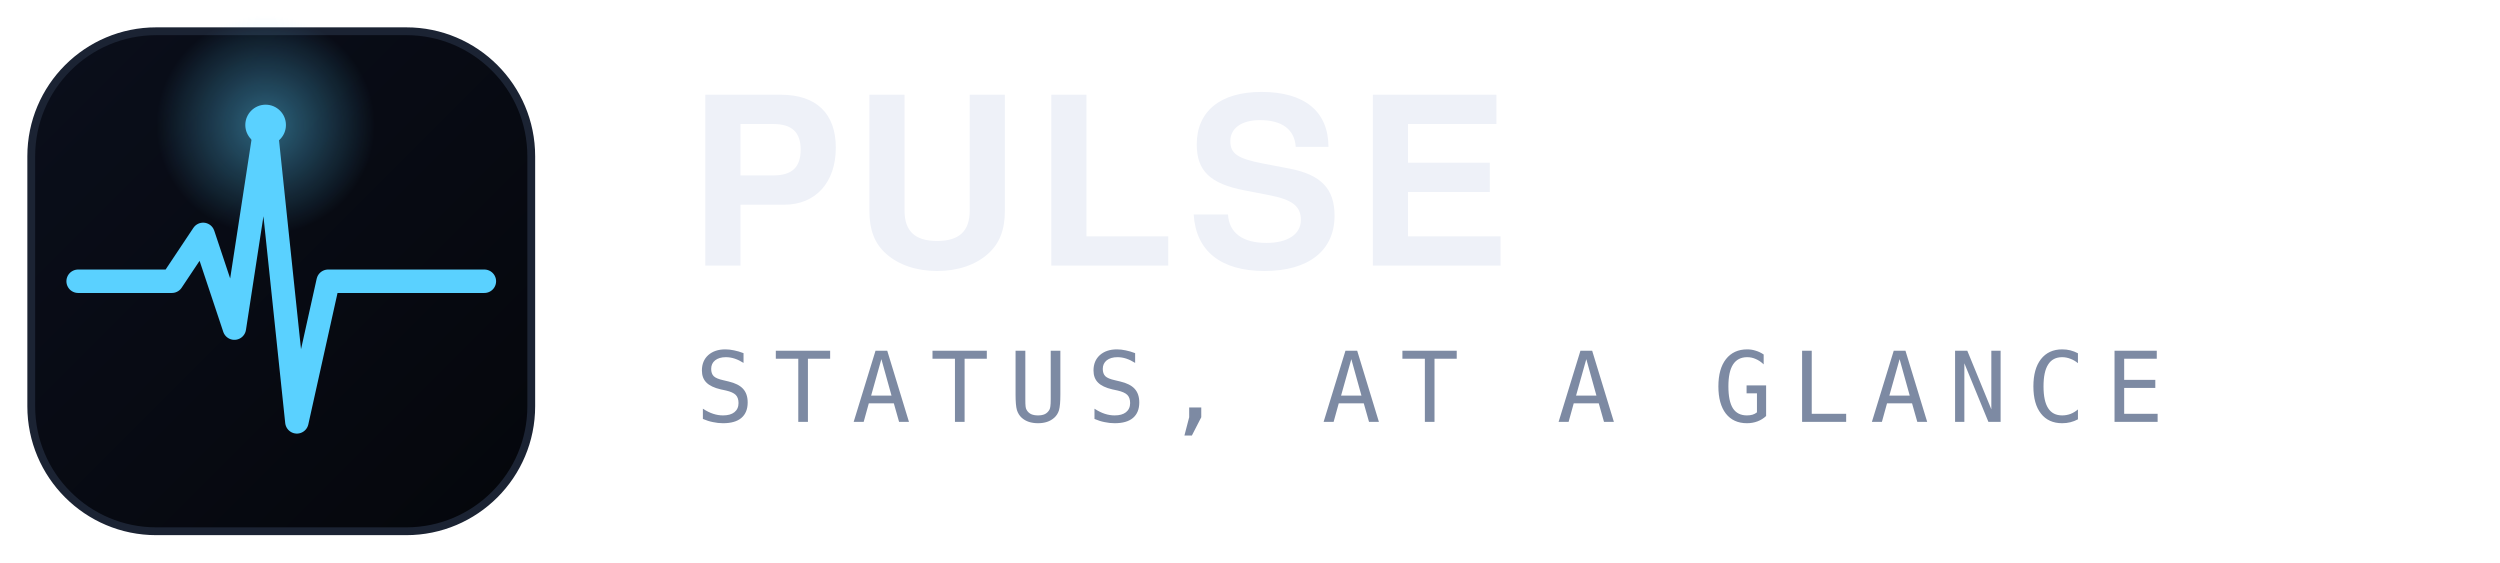
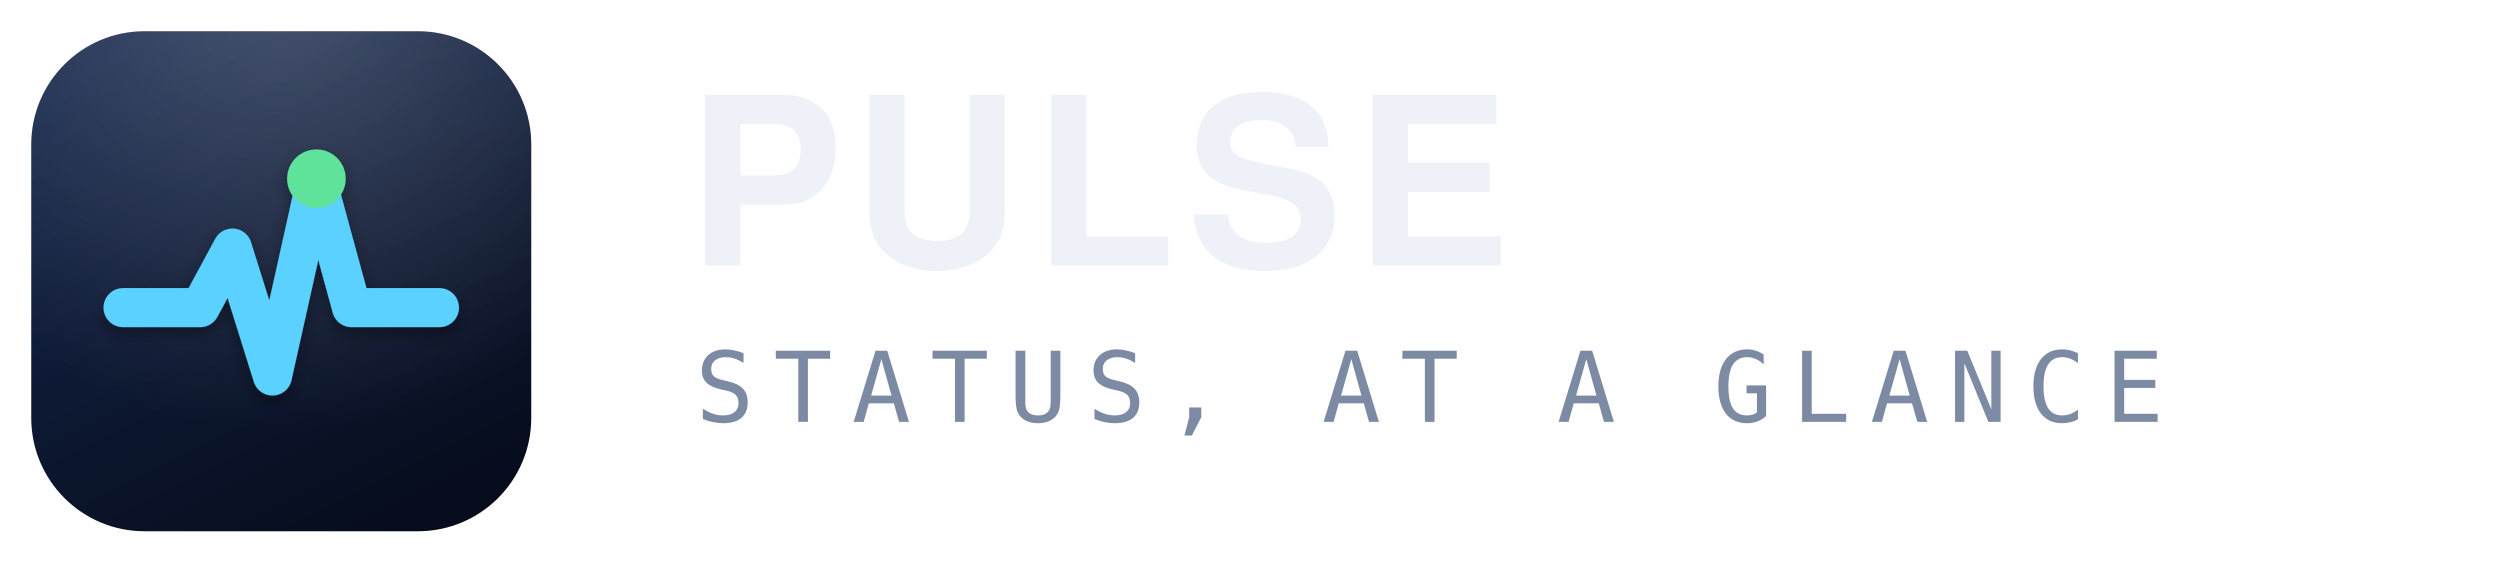
<svg xmlns="http://www.w3.org/2000/svg" width="320" height="72" viewBox="0 0 320 72">
-   <defs>
-     <linearGradient id="bg" x1="4" y1="4" x2="60" y2="60" gradientUnits="userSpaceOnUse">
-       <stop offset="0" stop-color="#0a0e1a" />
-       <stop offset="1" stop-color="#05070c" />
-     </linearGradient>
-     <radialGradient id="glow" cx="30" cy="12" r="14" gradientUnits="userSpaceOnUse">
-       <stop offset="0" stop-color="#5ad1ff" stop-opacity="0.45" />
-       <stop offset="1" stop-color="#5ad1ff" stop-opacity="0" />
-     </radialGradient>
-   </defs>
-   <g transform="translate(4,4)">
-     <rect width="64" height="64" rx="16" fill="url(#bg)" stroke="#1b2333" stroke-width="1" />
-     <circle cx="30" cy="12" r="14" fill="url(#glow)" />
-     <path d="M 6 32 L 18 32 L 22 26 L 26 38 L 30 12 L 34 50 L 38 32 L 58 32" fill="none" stroke="#5ad1ff" stroke-width="3" stroke-linecap="round" stroke-linejoin="round" />
-     <circle cx="30" cy="12" r="2.6" fill="#5ad1ff" />
-   </g>
+   <svg x="4" y="4" width="64" height="64" viewBox="0 0 1024 1024">
+     <defs>
+       <linearGradient id="gApulse" x1="0.25" y1="0" x2="0.75" y2="1">
+         <stop offset="0" stop-color="#14254a" />
+         <stop offset="1" stop-color="#060c1c" />
+       </linearGradient>
+       <radialGradient id="sApulse" cx="0.5" cy="-0.1" r="0.9">
+         <stop offset="0" stop-color="#fff" stop-opacity="0.22" />
+         <stop offset="1" stop-color="#fff" stop-opacity="0" />
+       </radialGradient>
+       <filter id="dApulse" x="-20%" y="-20%" width="140%" height="140%">
+         <feGaussianBlur in="SourceAlpha" stdDeviation="16" result="b" />
+         <feOffset in="b" dy="14" result="o" />
+         <feFlood flood-color="#000000" flood-opacity="0.38" result="c" />
+         <feComposite in="c" in2="o" operator="in" result="s" />
+         <feMerge>
+           <feMergeNode in="s" />
+           <feMergeNode in="SourceGraphic" />
+         </feMerge>
+       </filter>
+       <clipPath id="cApulse">
+         <rect width="1024" height="1024" rx="232" />
+       </clipPath>
+     </defs>
+     <g clip-path="url(#cApulse)">
+       <rect width="1024" height="1024" fill="url(#gApulse)" />
+       <rect width="1024" height="1024" fill="url(#sApulse)" />
+       <g filter="url(#dApulse)">
+         <g transform="translate(512 512) scale(1) translate(-512 -512)">
+           <path d="M188 566 H346 L412 444 L494 706 L584 302 L656 566 H836" fill="none" stroke="#5ad1ff" stroke-width="80" stroke-linecap="round" stroke-linejoin="round" />
+           <circle cx="584" cy="302" r="60" fill="#5ee39a" />
+         </g>
+       </g>
+     </g>
+   </svg>
  <text x="88" y="34" font-family="'Space Grotesk', 'Segoe UI', Helvetica, Arial, sans-serif" font-size="30" font-weight="700" letter-spacing="1.5" fill="#eef1f8">PULSE</text>
  <text x="89" y="54" font-family="'JetBrains Mono', 'SFMono-Regular', Consolas, monospace" font-size="12.5" letter-spacing="2.5" fill="#7d8aa3">STATUS, AT A GLANCE</text>
</svg>
